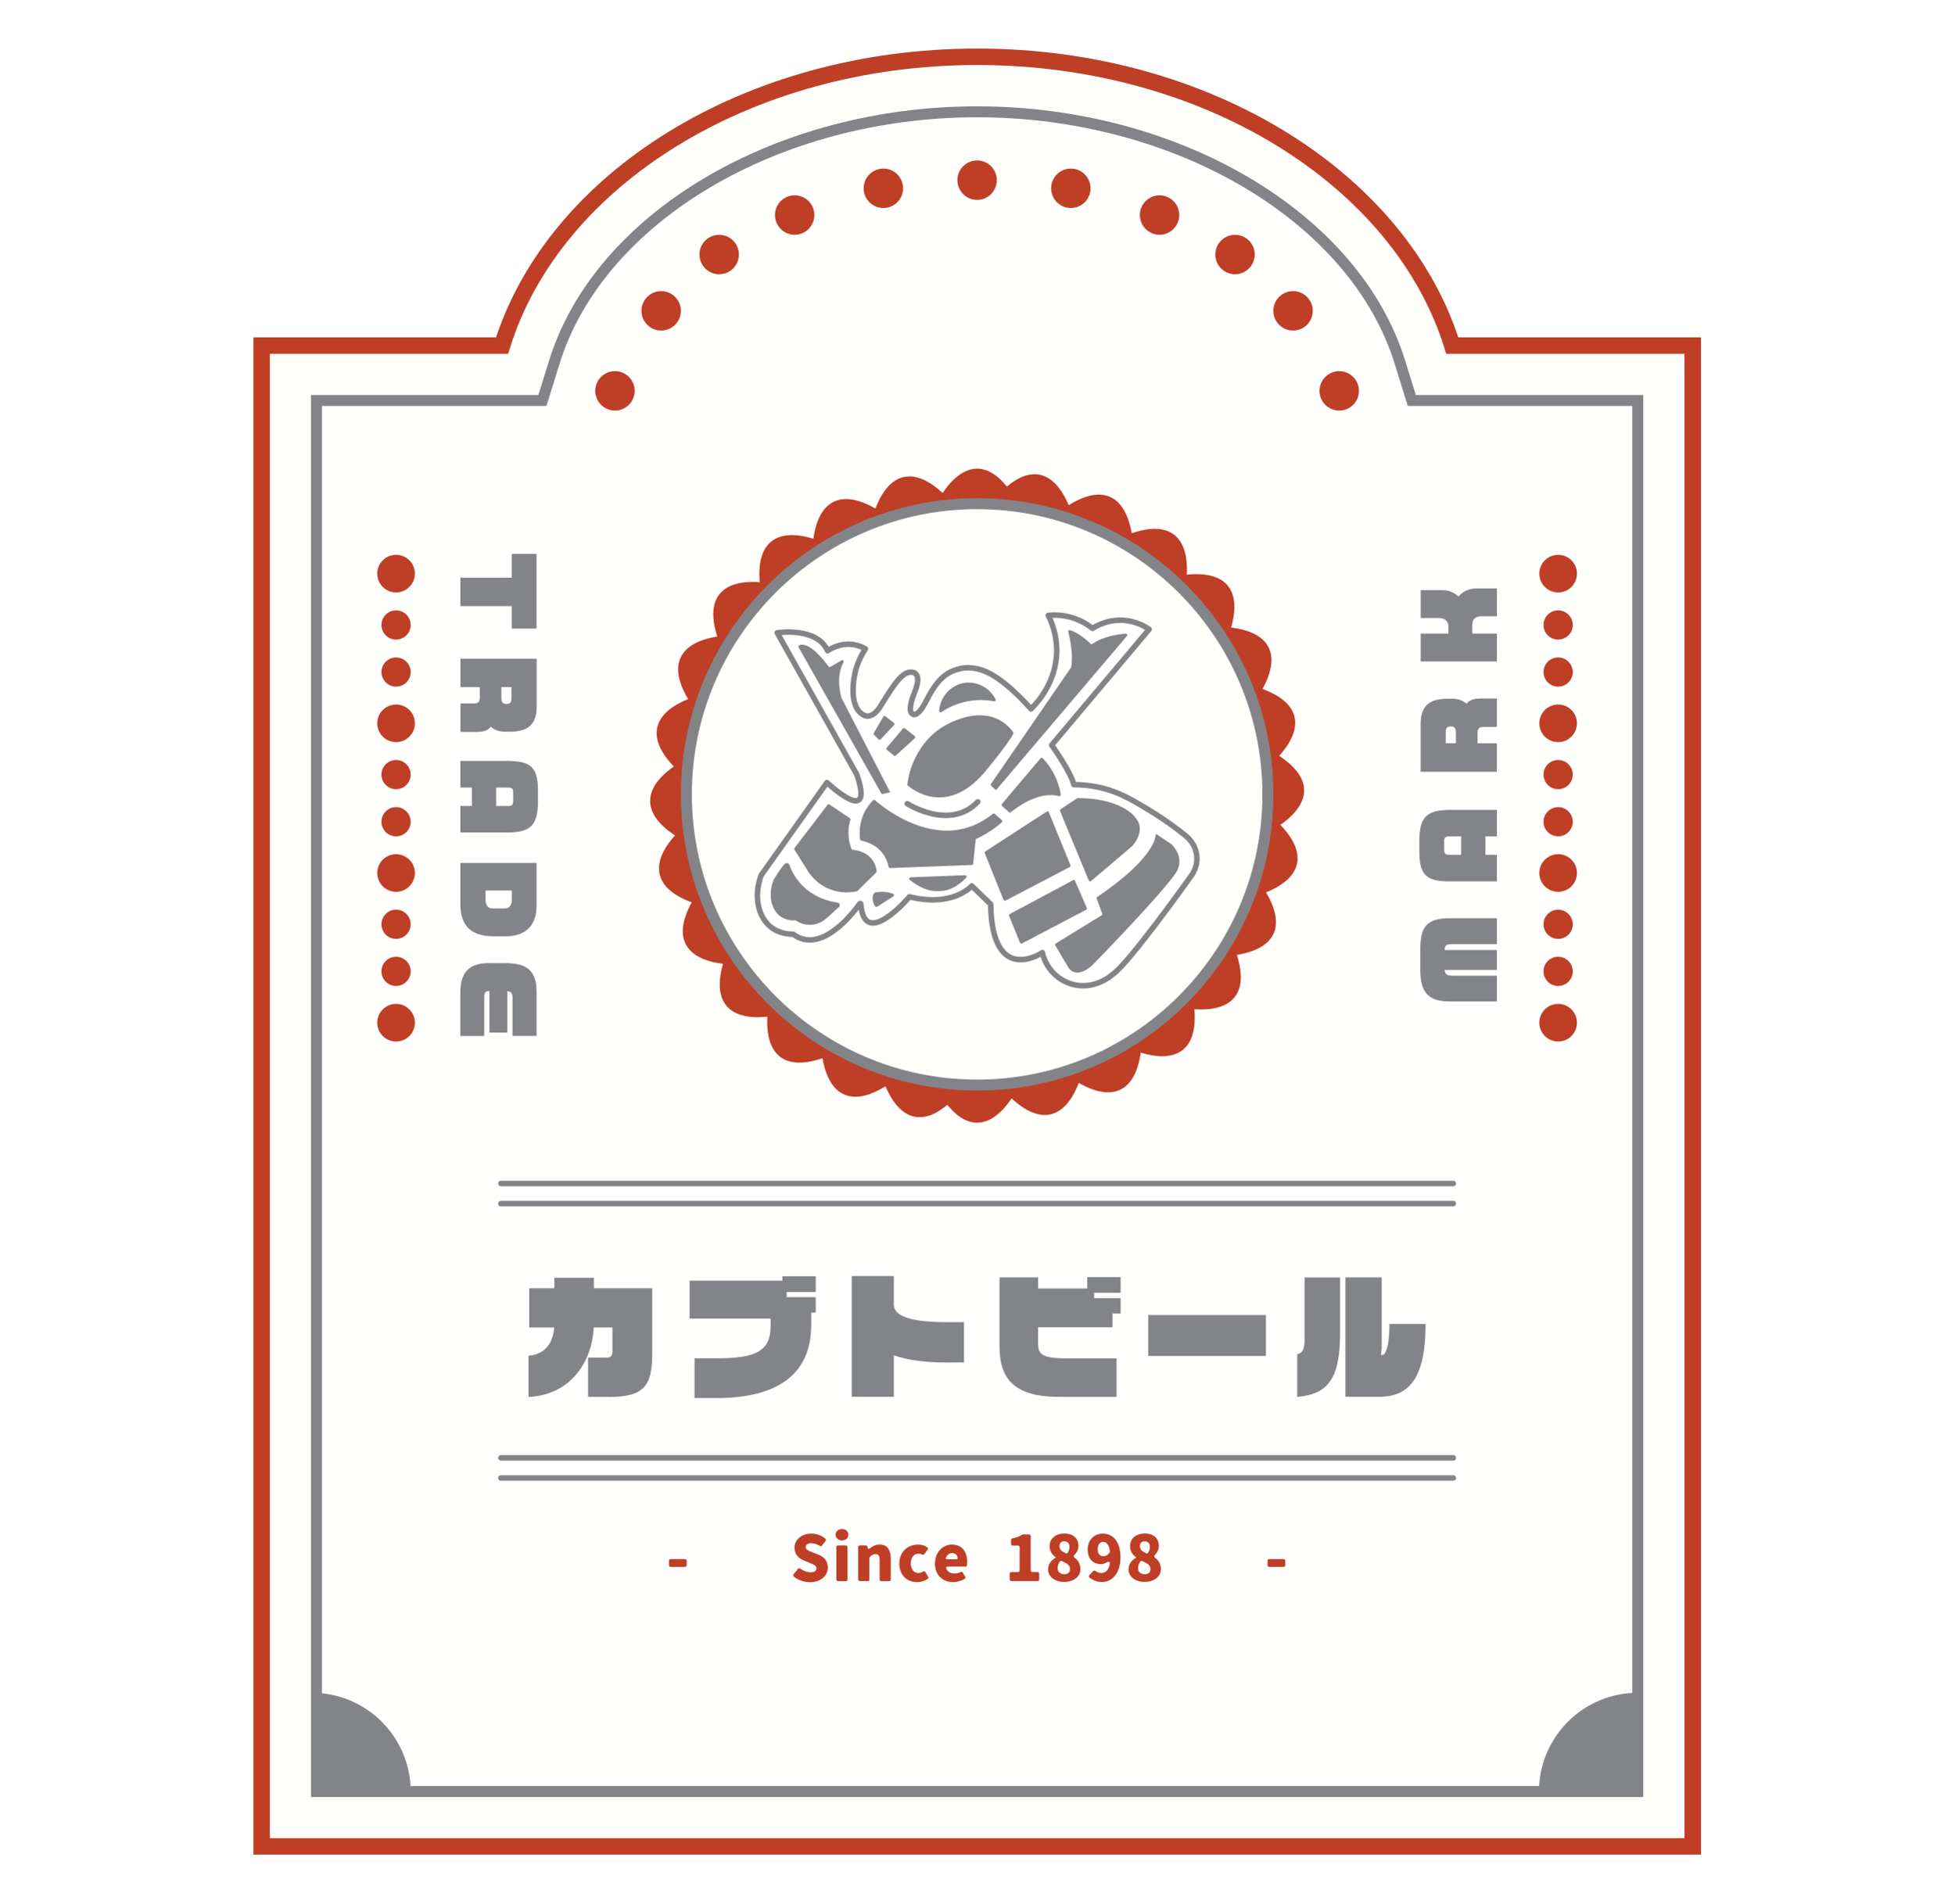
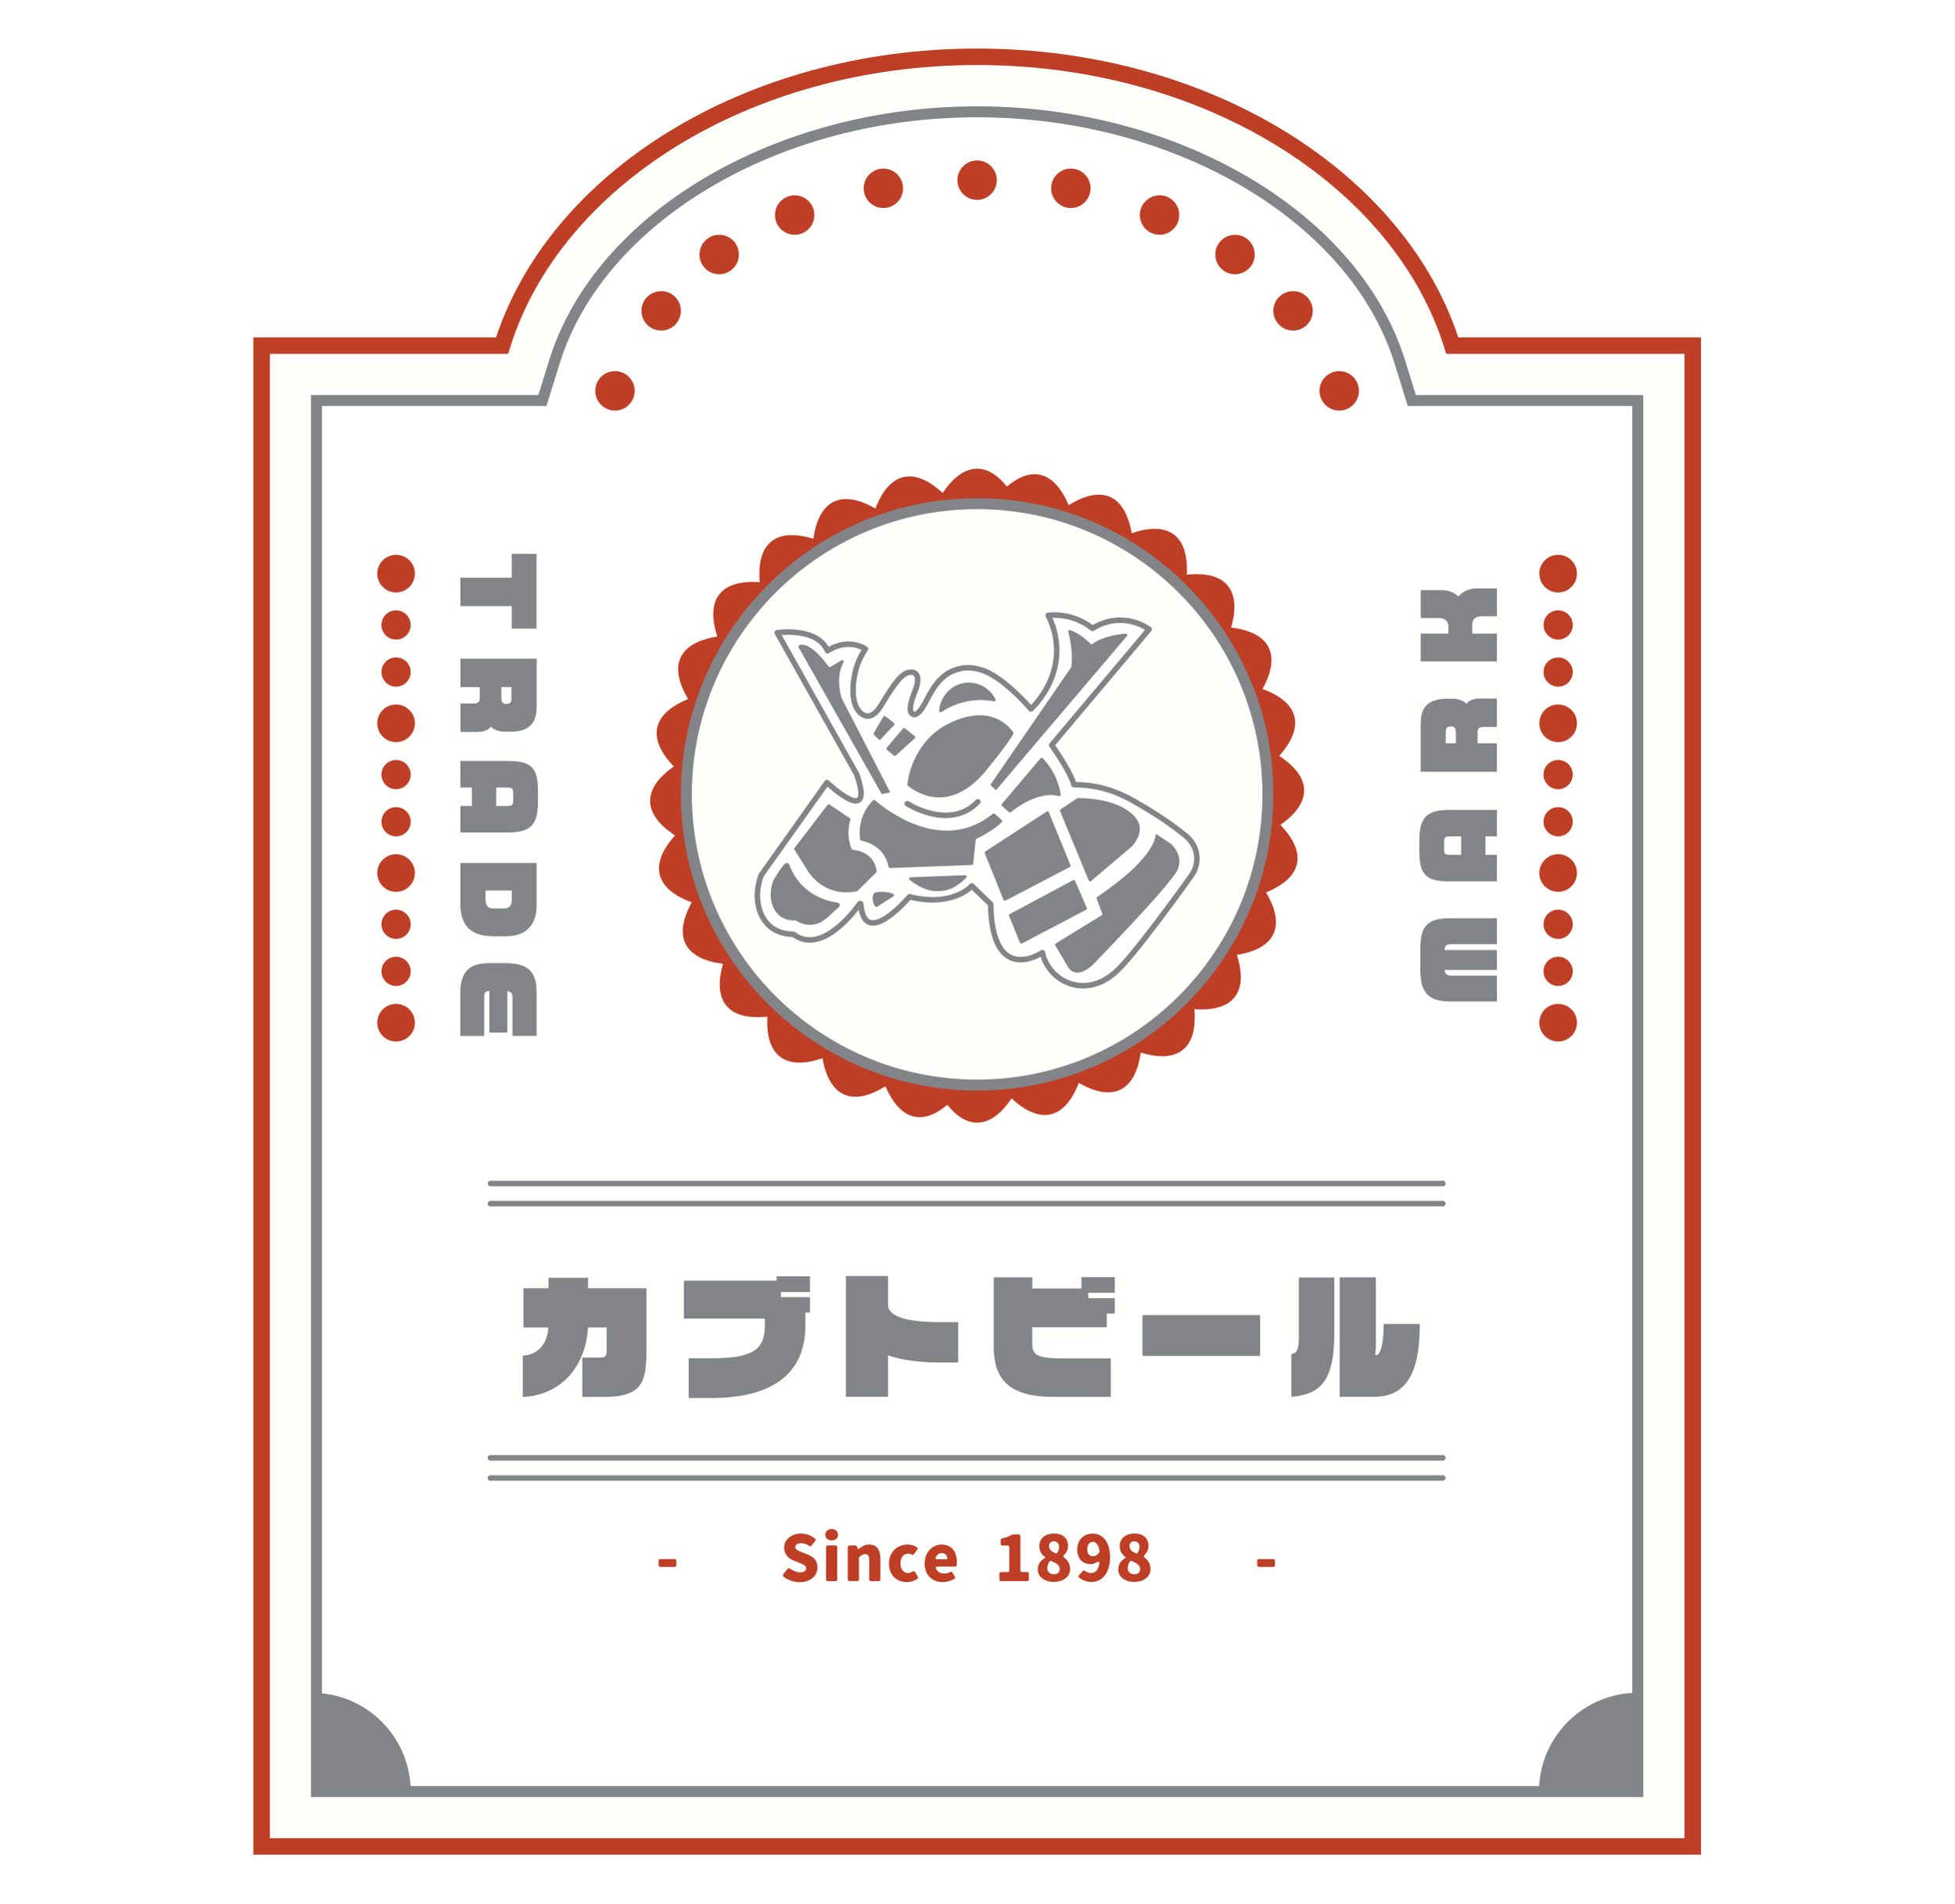
<svg xmlns="http://www.w3.org/2000/svg" id="_design-09" data-name="#design-09" viewBox="0 0 283.52 276.16">
  <defs>
    <style>
      .cls-1, .cls-2 {
        fill: none;
      }

      .cls-3 {
        stroke: #bf3e26;
        stroke-width: 2.39px;
      }

      .cls-3, .cls-4 {
        fill: #fffffc;
      }

      .cls-3, .cls-4, .cls-2, .cls-5 {
        stroke-miterlimit: 10;
      }

      .cls-4, .cls-6, .cls-7, .cls-2, .cls-5 {
        stroke: #838487;
      }

      .cls-4, .cls-5 {
        stroke-width: 1.59px;
      }

      .cls-8 {
        fill: #838487;
      }

      .cls-6 {
        stroke-width: .8px;
      }

      .cls-6, .cls-7 {
        stroke-linejoin: round;
      }

      .cls-6, .cls-7, .cls-2 {
        stroke-linecap: round;
      }

      .cls-6, .cls-7, .cls-5 {
        fill: #fffffe;
      }

      .cls-7, .cls-2 {
        stroke-width: .8px;
      }

      .cls-9 {
        fill: #bf3e26;
      }
    </style>
  </defs>
  <path id="_.color-primary-stroke" data-name=".color-primary-stroke" class="cls-3" d="M210.7,50.14c-7.47-24.03-35.5-41.9-68.93-41.9s-61.47,17.86-68.93,41.9h-34.88v217.77h207.63V50.14h-34.88Z" />
  <path id="_.color-secondary-stroke" data-name=".color-secondary-stroke" class="cls-5" d="M45.91,259.95V58.11h32.78l1.74-5.6c6.54-21.03,32.33-36.29,61.33-36.29s54.79,15.26,61.33,36.29l1.74,5.6h32.78v201.84H45.91Z" />
  <g id="_.color-primary-fill" data-name=".color-primary-fill">
-     <path class="cls-9" d="M97.05,227.11v-.65c0-.14.1-.24.24-.24h2.09c.14,0,.24.1.24.24v.65c0,.14-.1.24-.24.24h-2.09c-.14,0-.24-.1-.24-.24Z" />
-     <path class="cls-9" d="M115.17,228.72c-.11-.08-.11-.21-.03-.32l.62-.76c.1-.11.23-.12.35-.04.45.33.99.54,1.46.54.6,0,.88-.23.88-.59,0-.39-.37-.52-.96-.77l-.86-.36c-.71-.28-1.37-.87-1.37-1.85,0-1.14,1.02-2.05,2.45-2.05.72,0,1.47.25,2.05.75.1.09.1.21.02.31l-.53.67c-.09.11-.22.12-.34.05-.38-.25-.76-.38-1.21-.38-.5,0-.81.2-.81.57s.42.52,1.03.76l.84.34c.84.34,1.34.9,1.34,1.86,0,1.13-.95,2.12-2.59,2.12-.81,0-1.68-.28-2.36-.82Z" />
-     <path class="cls-9" d="M121.23,222.69c0-.49.38-.83.93-.83s.92.34.92.83-.38.82-.92.82-.93-.35-.93-.82ZM121.34,229.18v-4.7c0-.14.1-.24.24-.24h1.14c.14,0,.24.1.24.24v4.7c0,.14-.1.24-.24.24h-1.14c-.14,0-.24-.1-.24-.24Z" />
-     <path class="cls-9" d="M124.5,229.18v-4.7c0-.14.1-.24.24-.24h.88c.12,0,.22.08.24.19l.03.13c.04.19.15.23.31.11.39-.32.85-.56,1.43-.56,1.13,0,1.61.81,1.61,2.11v2.96c0,.14-.1.24-.24.24h-1.14c-.14,0-.24-.1-.24-.24v-2.77c0-.71-.19-.91-.59-.91-.34,0-.55.13-.82.39-.05.04-.08.11-.08.17v3.11c0,.14-.1.24-.24.24h-1.14c-.14,0-.24-.1-.24-.24Z" />
-     <path class="cls-9" d="M130.48,226.83c0-1.72,1.27-2.72,2.72-2.72.55,0,.98.16,1.34.42.11.08.12.2.04.32l-.47.64c-.1.12-.23.14-.35.07-.16-.1-.31-.13-.46-.13-.72,0-1.16.55-1.16,1.41s.46,1.4,1.1,1.4c.24,0,.47-.09.67-.21.14-.09.29-.06.36.09l.39.66c.06.1.04.23-.06.3-.48.34-1.06.48-1.55.48-1.46,0-2.58-1-2.58-2.71Z" />
-     <path class="cls-9" d="M135.65,226.83c0-1.69,1.2-2.72,2.46-2.72,1.49,0,2.21,1.08,2.21,2.5,0,.19,0,.38-.03.53-.02.11-.11.17-.21.17h-2.58c-.18,0-.28.12-.21.28.21.51.65.72,1.21.72.3,0,.58-.07.87-.21.13-.07.27-.03.34.11l.32.57c.07.11.04.24-.08.31-.51.31-1.13.47-1.67.47-1.49,0-2.64-1-2.64-2.71ZM137.36,226.25h1.45c.09,0,.14-.06.13-.14-.04-.44-.28-.76-.81-.76-.4,0-.76.24-.9.74-.03.1.03.16.13.16Z" />
-     <path class="cls-9" d="M146.49,229.18v-.83c0-.14.1-.24.24-.24h.96c.14,0,.24-.1.24-.24v-3.37c0-.14-.1-.24-.24-.24h-.77c-.14,0-.24-.1-.24-.24v-.56c0-.12.08-.21.19-.24.59-.12,1.02-.29,1.43-.54.04-.02.09-.04.12-.04h.88c.14,0,.24.1.24.24v4.98c0,.14.1.24.24.24h.75c.14,0,.24.1.24.24v.83c0,.14-.1.24-.24.24h-3.8c-.14,0-.24-.1-.24-.24Z" />
-     <path class="cls-9" d="M152.06,227.73c0-.84.48-1.37,1.11-1.71v-.05c-.54-.39-.89-.91-.89-1.63,0-1.13.89-1.83,2.16-1.83s2.02.71,2.02,1.81c0,.5-.23.95-.56,1.27-.16.16-.15.32.04.46.48.35.81.87.81,1.64,0,1.05-.95,1.84-2.37,1.84-1.33,0-2.32-.74-2.32-1.81ZM155.24,227.65c0-.57-.48-.83-1.26-1.17-.05-.02-.12,0-.15.03-.24.27-.39.65-.39,1.04,0,.56.45.87.98.87.46,0,.82-.23.82-.77ZM154.86,225.36c.2-.29.3-.6.3-.92,0-.49-.29-.8-.77-.8-.36,0-.68.22-.68.71s.37.8.99,1.05c.06.02.12,0,.16-.05Z" />
-     <path class="cls-9" d="M158.04,228.57l.53-.59c.11-.12.24-.12.37-.03.23.16.54.29.83.29.56,0,1.03-.32,1.22-1.23.09-.44-.08-.5-.45-.29-.26.15-.54.23-.76.23-1.14,0-1.98-.68-1.98-2.14s1.03-2.29,2.23-2.29c1.28,0,2.53.98,2.53,3.43s-1.29,3.59-2.67,3.59c-.8,0-1.41-.3-1.83-.65-.11-.09-.11-.22-.02-.33ZM161.03,225.2s.02-.06,0-.09c-.13-1.08-.57-1.39-.97-1.39-.43,0-.8.31-.8,1.08,0,.73.36,1,.82,1,.32,0,.67-.16.93-.6Z" />
-     <path class="cls-9" d="M163.73,227.73c0-.84.48-1.37,1.11-1.71v-.05c-.54-.39-.89-.91-.89-1.63,0-1.13.89-1.83,2.16-1.83s2.02.71,2.02,1.81c0,.5-.23.95-.56,1.27-.16.16-.15.32.04.46.48.35.81.87.81,1.64,0,1.05-.95,1.84-2.37,1.84-1.33,0-2.32-.74-2.32-1.81ZM166.91,227.65c0-.57-.48-.83-1.26-1.17-.05-.02-.12,0-.15.03-.24.27-.39.65-.39,1.04,0,.56.45.87.98.87.46,0,.82-.23.82-.77ZM166.53,225.36c.2-.29.3-.6.3-.92,0-.49-.29-.8-.77-.8-.36,0-.68.22-.68.71s.37.8.99,1.05c.06.02.12,0,.16-.05Z" />
-     <path class="cls-9" d="M183.9,227.11v-.65c0-.14.1-.24.24-.24h2.09c.14,0,.24.1.24.24v.65c0,.14-.1.24-.24.24h-2.09c-.14,0-.24-.1-.24-.24Z" />
-   </g>
-   <g id="_.color-primary-fill-2" data-name=".color-primary-fill">
    <g>
-       <ellipse class="cls-9" cx="141.76" cy="115.45" rx="13.2" ry="47.45" />
      <g>
-         <ellipse class="cls-9" cx="141.76" cy="115.45" rx="13.2" ry="47.45" transform="translate(-22.34 34.85) rotate(-13)" />
-         <ellipse class="cls-9" cx="141.76" cy="115.45" rx="13.2" ry="47.45" transform="translate(-36.27 73.83) rotate(-26)" />
-         <ellipse class="cls-9" cx="141.76" cy="115.45" rx="13.2" ry="47.45" transform="translate(-41.07 114.94) rotate(-39)" />
-         <ellipse class="cls-9" cx="141.76" cy="115.45" rx="13.2" ry="47.45" transform="translate(-36.5 156.08) rotate(-52)" />
-         <ellipse class="cls-9" cx="141.76" cy="115.45" rx="13.2" ry="47.45" transform="translate(-22.79 195.14) rotate(-65)" />
-         <ellipse class="cls-9" cx="141.76" cy="115.45" rx="13.2" ry="47.45" transform="translate(-.64 230.11) rotate(-78)" />
-         <ellipse class="cls-9" cx="141.76" cy="115.45" rx="47.45" ry="13.2" transform="translate(-1.99 2.49) rotate(-1)" />
-         <ellipse class="cls-9" cx="141.76" cy="115.45" rx="47.45" ry="13.2" transform="translate(-23.72 37.72) rotate(-14)" />
-         <ellipse class="cls-9" cx="141.76" cy="115.45" rx="47.45" ry="13.2" transform="translate(-36.96 76.94) rotate(-27)" />
-         <ellipse class="cls-9" cx="141.76" cy="115.45" rx="47.45" ry="13.2" transform="translate(-41.05 118.13) rotate(-40)" />
-         <ellipse class="cls-9" cx="141.76" cy="115.45" rx="47.45" ry="13.2" transform="translate(-35.76 159.19) rotate(-53)" />
-         <ellipse class="cls-9" cx="141.76" cy="115.45" rx="47.45" ry="13.2" transform="translate(-21.37 198) rotate(-66)" />
-         <ellipse class="cls-9" cx="141.76" cy="115.45" rx="47.45" ry="13.2" transform="translate(1.38 232.58) rotate(-79)" />
+         <ellipse class="cls-9" cx="141.76" cy="115.45" rx="13.2" ry="47.45" />
+         <g>
+           <ellipse class="cls-9" cx="141.76" cy="115.45" rx="13.2" ry="47.45" transform="translate(-22.34 34.85) rotate(-13)" />
+           <ellipse class="cls-9" cx="141.76" cy="115.45" rx="13.2" ry="47.45" transform="translate(-36.27 73.83) rotate(-26)" />
+           <ellipse class="cls-9" cx="141.76" cy="115.45" rx="13.2" ry="47.45" transform="translate(-41.07 114.94) rotate(-39)" />
+           <ellipse class="cls-9" cx="141.76" cy="115.45" rx="13.2" ry="47.45" transform="translate(-36.5 156.08) rotate(-52)" />
+           <ellipse class="cls-9" cx="141.76" cy="115.45" rx="13.2" ry="47.45" transform="translate(-22.79 195.14) rotate(-65)" />
+           <ellipse class="cls-9" cx="141.76" cy="115.45" rx="13.2" ry="47.45" transform="translate(-.64 230.11) rotate(-78)" />
+           <ellipse class="cls-9" cx="141.76" cy="115.45" rx="47.45" ry="13.2" transform="translate(-1.99 2.49) rotate(-1)" />
+           <ellipse class="cls-9" cx="141.76" cy="115.45" rx="47.45" ry="13.2" transform="translate(-23.72 37.72) rotate(-14)" />
+           <ellipse class="cls-9" cx="141.76" cy="115.45" rx="47.45" ry="13.2" transform="translate(-36.96 76.94) rotate(-27)" />
+           <ellipse class="cls-9" cx="141.76" cy="115.45" rx="47.45" ry="13.2" transform="translate(-41.05 118.13) rotate(-40)" />
+           <ellipse class="cls-9" cx="141.76" cy="115.45" rx="47.45" ry="13.2" transform="translate(-35.76 159.19) rotate(-53)" />
+           <ellipse class="cls-9" cx="141.76" cy="115.45" rx="47.45" ry="13.2" transform="translate(-21.37 198) rotate(-66)" />
+           <ellipse class="cls-9" cx="141.76" cy="115.45" rx="47.45" ry="13.2" transform="translate(1.38 232.58) rotate(-79)" />
+         </g>
      </g>
+       <path class="cls-9" d="M95.55,227.11v-.65c0-.14.1-.24.24-.24h2.09c.14,0,.24.1.24.24v.65c0,.14-.1.24-.24.24h-2.09c-.14,0-.24-.1-.24-.24Z" />
+       <path class="cls-9" d="M113.67,228.72c-.11-.08-.11-.21-.03-.32l.62-.76c.1-.11.23-.12.35-.04.45.33.99.54,1.46.54.6,0,.88-.23.88-.59,0-.39-.37-.52-.96-.77l-.86-.36c-.71-.28-1.37-.87-1.37-1.85,0-1.14,1.02-2.05,2.45-2.05.72,0,1.47.25,2.05.75.1.09.1.21.02.31l-.53.67c-.09.11-.22.12-.34.05-.38-.25-.76-.38-1.21-.38-.5,0-.81.2-.81.57s.42.52,1.03.76l.84.34c.84.34,1.34.9,1.34,1.86,0,1.13-.95,2.12-2.59,2.12-.81,0-1.68-.28-2.36-.82Z" />
+       <path class="cls-9" d="M119.73,222.69c0-.49.38-.83.93-.83s.92.34.92.83-.38.82-.92.82-.93-.35-.93-.82ZM119.84,229.18v-4.7c0-.14.1-.24.24-.24h1.14c.14,0,.24.1.24.24v4.7c0,.14-.1.24-.24.24h-1.14c-.14,0-.24-.1-.24-.24Z" />
+       <path class="cls-9" d="M122.99,229.18v-4.7c0-.14.1-.24.24-.24h.88c.12,0,.22.08.24.19l.03.13c.04.19.15.23.31.11.39-.32.85-.56,1.43-.56,1.13,0,1.61.81,1.61,2.11v2.96c0,.14-.1.24-.24.24h-1.14c-.14,0-.24-.1-.24-.24v-2.77c0-.71-.19-.91-.59-.91-.34,0-.55.13-.82.39-.05.04-.08.11-.08.17v3.11c0,.14-.1.24-.24.24h-1.14c-.14,0-.24-.1-.24-.24Z" />
+       <path class="cls-9" d="M128.98,226.83c0-1.72,1.27-2.72,2.72-2.72.55,0,.98.16,1.34.42.11.08.12.2.04.32l-.47.64c-.1.12-.23.14-.35.07-.16-.1-.31-.13-.46-.13-.72,0-1.16.55-1.16,1.41s.46,1.4,1.1,1.4c.24,0,.47-.09.67-.21.14-.09.29-.06.36.09l.39.66c.06.1.04.23-.06.3-.48.34-1.06.48-1.55.48-1.46,0-2.58-1-2.58-2.71Z" />
+       <path class="cls-9" d="M134.15,226.83c0-1.69,1.2-2.72,2.46-2.72,1.49,0,2.21,1.08,2.21,2.5,0,.19,0,.38-.03.53-.02.11-.11.17-.21.17h-2.58c-.18,0-.28.12-.21.28.21.51.65.72,1.21.72.3,0,.58-.07.87-.21.13-.07.27-.03.34.11l.32.57c.07.11.04.24-.08.31-.51.31-1.13.47-1.67.47-1.49,0-2.64-1-2.64-2.71ZM135.86,226.25h1.45c.09,0,.14-.06.13-.14-.04-.44-.28-.76-.81-.76-.4,0-.76.24-.9.74-.03.1.03.16.13.16Z" />
+       <path class="cls-9" d="M144.99,229.18v-.83c0-.14.1-.24.24-.24h.96c.14,0,.24-.1.24-.24v-3.37c0-.14-.1-.24-.24-.24h-.77c-.14,0-.24-.1-.24-.24v-.56c0-.12.08-.21.19-.24.59-.12,1.02-.29,1.43-.54.04-.02.09-.04.12-.04h.88c.14,0,.24.1.24.24v4.98c0,.14.1.24.24.24h.75c.14,0,.24.1.24.24v.83c0,.14-.1.24-.24.24h-3.8c-.14,0-.24-.1-.24-.24Z" />
+       <path class="cls-9" d="M150.56,227.73c0-.84.48-1.37,1.11-1.71v-.05c-.54-.39-.89-.91-.89-1.63,0-1.13.89-1.83,2.16-1.83s2.02.71,2.02,1.81c0,.5-.23.95-.56,1.27-.16.16-.15.32.04.46.48.35.81.87.81,1.64,0,1.05-.95,1.84-2.37,1.84-1.33,0-2.32-.74-2.32-1.81ZM153.74,227.65c0-.57-.48-.83-1.26-1.17-.05-.02-.12,0-.15.03-.24.27-.39.65-.39,1.04,0,.56.45.87.98.87.46,0,.82-.23.82-.77ZM153.35,225.36c.2-.29.3-.6.3-.92,0-.49-.29-.8-.77-.8-.36,0-.68.22-.68.71s.37.8.99,1.05c.06.02.12,0,.16-.05Z" />
+       <path class="cls-9" d="M156.53,228.57l.53-.59c.11-.12.24-.12.37-.03.23.16.54.29.83.29.56,0,1.03-.32,1.22-1.23.09-.44-.08-.5-.45-.29-.26.15-.54.23-.76.23-1.14,0-1.98-.68-1.98-2.14s1.03-2.29,2.23-2.29c1.28,0,2.53.98,2.53,3.43s-1.29,3.59-2.67,3.59c-.8,0-1.41-.3-1.83-.65-.11-.09-.11-.22-.02-.33ZM159.52,225.2s.02-.06,0-.09c-.13-1.08-.57-1.39-.97-1.39-.43,0-.8.31-.8,1.08,0,.73.36,1,.82,1,.32,0,.67-.16.93-.6Z" />
+       <path class="cls-9" d="M162.23,227.73c0-.84.48-1.37,1.11-1.71v-.05c-.54-.39-.89-.91-.89-1.63,0-1.13.89-1.83,2.16-1.83s2.02.71,2.02,1.81c0,.5-.23.95-.56,1.27-.16.16-.15.32.04.46.48.35.81.87.81,1.64,0,1.05-.95,1.84-2.37,1.84-1.33,0-2.32-.74-2.32-1.81ZM165.41,227.65c0-.57-.48-.83-1.26-1.17-.05-.02-.12,0-.15.03-.24.27-.39.65-.39,1.04,0,.56.45.87.98.87.46,0,.82-.23.82-.77ZM165.02,225.36c.2-.29.3-.6.3-.92,0-.49-.29-.8-.77-.8-.36,0-.68.22-.68.71s.37.8.99,1.05c.06.02.12,0,.16-.05Z" />
+       <path class="cls-9" d="M182.4,227.11v-.65c0-.14.1-.24.24-.24h2.09c.14,0,.24.1.24.24v.65c0,.14-.1.24-.24.24h-2.09c-.14,0-.24-.1-.24-.24Z" />
    </g>
    <g>
      <circle class="cls-9" cx="89.22" cy="56.71" r="2.86" />
      <circle class="cls-9" cx="95.92" cy="45.1" r="2.86" />
      <circle class="cls-9" cx="128.16" cy="27.32" r="2.86" />
      <circle class="cls-9" cx="115.29" cy="31.2" r="2.86" />
      <circle class="cls-9" cx="104.34" cy="36.93" r="2.86" />
      <circle class="cls-9" cx="194.3" cy="56.71" r="2.86" />
      <circle class="cls-9" cx="187.6" cy="45.1" r="2.86" />
      <circle class="cls-9" cx="141.76" cy="26.14" r="2.86" />
      <circle class="cls-9" cx="155.36" cy="27.32" r="2.86" />
      <circle class="cls-9" cx="168.23" cy="31.2" r="2.86" />
      <circle class="cls-9" cx="179.18" cy="36.93" r="2.86" />
    </g>
    <g>
      <circle class="cls-9" cx="57.46" cy="90.68" r="2.12" />
      <circle class="cls-9" cx="57.46" cy="97.51" r="2.12" />
      <circle class="cls-9" cx="57.46" cy="83.23" r="2.73" />
      <circle class="cls-9" cx="57.46" cy="112.39" r="2.12" />
      <circle class="cls-9" cx="57.46" cy="119.23" r="2.12" />
      <circle class="cls-9" cx="57.46" cy="104.95" r="2.73" />
      <circle class="cls-9" cx="57.46" cy="126.67" r="2.73" />
      <circle class="cls-9" cx="57.46" cy="134.11" r="2.12" />
      <circle class="cls-9" cx="57.46" cy="140.94" r="2.12" />
      <circle class="cls-9" cx="57.46" cy="148.39" r="2.73" />
    </g>
    <g>
      <circle class="cls-9" cx="226.06" cy="90.68" r="2.12" />
      <circle class="cls-9" cx="226.06" cy="97.51" r="2.12" />
      <circle class="cls-9" cx="226.06" cy="83.23" r="2.73" />
      <circle class="cls-9" cx="226.06" cy="112.39" r="2.12" />
      <circle class="cls-9" cx="226.06" cy="119.23" r="2.12" />
      <circle class="cls-9" cx="226.06" cy="104.95" r="2.73" />
      <circle class="cls-9" cx="226.06" cy="126.67" r="2.73" />
      <circle class="cls-9" cx="226.06" cy="134.11" r="2.12" />
      <circle class="cls-9" cx="226.06" cy="140.94" r="2.12" />
      <circle class="cls-9" cx="226.06" cy="148.39" r="2.73" />
    </g>
  </g>
  <path id="_.color-secondary-stroke-2" data-name=".color-secondary-stroke" class="cls-4" d="M141.76,157.44c-23.26,0-42.18-18.92-42.18-42.18s18.92-42.18,42.18-42.18,42.19,18.92,42.19,42.18-18.92,42.18-42.19,42.18Z" />
  <g id="_.color-secondary-stroke-3" data-name=".color-secondary-stroke">
    <g>
-       <line class="cls-2" x1="72.67" y1="171.72" x2="210.85" y2="171.72" />
-       <line class="cls-2" x1="72.67" y1="174.64" x2="210.85" y2="174.64" />
-       <line class="cls-2" x1="72.67" y1="211.53" x2="210.85" y2="211.53" />
-       <line class="cls-2" x1="72.67" y1="214.45" x2="210.85" y2="214.45" />
+       <line class="cls-2" x1="71.15" y1="171.72" x2="209.33" y2="171.72" />
+       <line class="cls-2" x1="71.15" y1="174.64" x2="209.33" y2="174.64" />
+       <line class="cls-2" x1="71.15" y1="211.53" x2="209.33" y2="211.53" />
+       <line class="cls-2" x1="71.15" y1="214.45" x2="209.33" y2="214.45" />
    </g>
  </g>
  <g id="_.color-secondary-stroke-4" data-name=".color-secondary-stroke">
    <path id="_.color-secondary-stroke-5" data-name=".color-secondary-stroke" class="cls-7" d="M124.29,112.35l-11.53-20.54s5.77-.9,7.3,2.61c.44-.29,1.96-1.21,3.86-.88.69.12,1.24.37,1.64.61-.84,1.26-1.23,2.39-1.42,3.12-.48,1.84-.76,5,.79,6.24.15.12.49.39.95.39.81,0,1.47-.78,1.95-1.57,1.96-3.22,3.07-4.79,4.32-4.81.1,0,.44,0,.68.22.41.39.47,1.18-.11,2.63-1.23,3.04-.32,3.21-.32,3.21,0,0,.64.78,2.04-1.99,1.66-3.29,3.11-4.18,4.91-4.59.94-.22,1.89-.06,2.2,0,.48.08,1.29.27,2.42.93,2.54,1.47,5.14,4.4,5.61,4.94.7-.69,3.73-3.8,3.73-8.49,0-2.27-.7-4.05-1.23-5.09.73-.07,1.93-.11,3.32.29,1.47.42,2.52,1.13,3.1,1.6.56-.36,2.21-1.32,4.49-1.18,1.85.12,3.17.92,3.73,1.31l-14.14,16.8s2.77,3.87,3.22,5.74c1.03,0,2.53.09,4.27.54,2.3.59,3.86,1.5,6.13,2.84,1.52.9,3.51,2.19,5.73,3.96.21.16,1.58,1.22,1.71,3.11.11,1.56-.7,2.65-.91,2.91,0,0-9.04,12.71-11.33,14.19-.12.11-2.65,2.36-5.94,1.38-2.13-.64-3.75-2.39-4.23-4.56,0,0-7.31,4.97-7.5-7.02l-2.74-2.66s-2.67,3.15-9.04,1.58c0,0-6.56,7.78-7.06,1.07,0-.09-.11-.13-.16-.06-.88,1.24-5.6,7.47-9.64,4.42-.76,0-2.06-.13-3.18-.98-1.95-1.48-2.6-4.56-1.48-7.58,3.18-4.48,6.37-8.97,9.55-13.45,0,0,7.05,6.71,4.31-1.2Z" />
    <path class="cls-6" d="M131.63,116.61s6.18,3.98,10.23-.27" />
  </g>
  <g id="_.color-secondary-fill" data-name=".color-secondary-fill">
    <path class="cls-8" d="M223.28,259.95c0-7.91,6.41-14.33,14.33-14.33v14.33h-14.33Z" />
    <path class="cls-8" d="M45.25,245.62c7.91,0,14.33,6.41,14.33,14.33h-14.33v-14.33Z" />
    <g>
      <path class="cls-8" d="M145.38,116.96l1.01.89c.08.07.19.07.27,0,.69-.57,4.01-3.14,6.96-2.33.15.04.29-.07.27-.22-.11-.82-.58-3.14-2.6-5.28-.09-.09-.24-.09-.32,0l-5.61,6.63c-.07.09-.06.22.02.29Z" />
      <path class="cls-8" d="M153.8,117.69l4.16,10.07c.05.13.22.17.33.08,2-1.7,3.99-3.39,5.99-5.09.01,0,.02-.02.03-.03,1.11-1.34,1.1-2.3,1.04-2.73-.3-2.22-3.85-4.21-8.99-4.19-.04,0-.09.01-.12.04l-2.37,1.59c-.08.06-.11.16-.08.25Z" />
      <path class="cls-8" d="M142.87,123.79l2.72,6.78c.05.11.18.16.29.11l9.32-4.88c.1-.05.14-.16.1-.26l-3.13-7.69c-.05-.12-.2-.17-.31-.1l-8.91,5.79c-.08.05-.12.16-.08.25Z" />
      <path class="cls-8" d="M146.4,132.89l1.58,3.89c.05.11.18.16.29.11l9.31-4.89c.1-.05.14-.17.09-.27l-1.7-3.92c-.05-.11-.18-.16-.29-.1l-9.19,4.92c-.09.05-.13.16-.09.26Z" />
      <path class="cls-8" d="M153.17,136.89c-.1.06-.13.19-.07.28l1.89,3.2s1.03,1.9,3.51-.34c0,0,11.44-11.73,12.36-13.86.89-2.06-.86-3.64-.97-3.73,0,0,0,0-.02-.01l-2.08-1.39c-.06-.04-.13,0-.13.07,0,.71-.7,3.77-8.47,9.03-.08.05-.11.16-.08.24l.8,2.18c.03.09,0,.2-.09.25l-6.65,4.08Z" />
      <path class="cls-8" d="M126.94,116.1c1.19,1.05,9.63,8.03,17.1,1.98.08-.06.19-.06.27,0l1.03.91c.09.08.1.22.01.3-.41.39-1.63,1.45-3.68,2.41-.07.03-.11.09-.12.17l-.36,3.44c-.01.1-.1.18-.2.19l-11.87.45c-.11,0-.2-.07-.21-.17-.11-.69-.73-3.11-3.97-3.82-.08-.02-.15-.08-.16-.17-.1-.64-.36-3.42,1.89-5.67.08-.08.2-.09.29-.01Z" />
      <path class="cls-8" d="M132.11,127.29l7.91-.3c.19,0,.29.21.16.35-.62.66-2.07,1.97-3.87,1.94,0,0-1.83.39-4.33-1.62-.15-.12-.06-.36.13-.37Z" />
      <path class="cls-8" d="M126.99,129.49c.32-.06,1.57-.23,2.58.2.16.07.18.28.04.37l-2.37,1.51c-.1.06-.23.03-.29-.07-.22-.38-.63-1.27-.09-1.93.03-.04.08-.07.13-.08Z" />
      <path class="cls-8" d="M115.27,123.04l4.79-6.26c.07-.09.19-.11.28-.05l2.96,1.99c.08.05.11.14.08.23-.15.48-.31,1.17-.29,2.01.02.97.26,1.74.46,2.23.03.07.09.12.17.12.47.03,1.94.21,2.84,1.46.45.62.58,1.25.63,1.64,0,.06-.02.12-.06.17-.9.89-1.81,1.79-2.71,2.68-.03.03-.06.05-.1.05-.61.14-2.34.44-4.24-.42-1.72-.78-2.61-2.07-2.92-2.58l-1.91-3.04c-.05-.07-.04-.17.01-.24Z" />
      <path class="cls-8" d="M113.98,125.28c.18-.09.31-.04.31-.04.1.03.18.11.22.23.29.79.8,1.84,1.73,2.84,1.77,1.9,3.99,2.48,5.28,2.66.32.05.43.45.18.65-.82.67-1.86,1.86-2.77,2.26-.07.03-.13.06-.2.08-.23.09-.79.27-1.49.22-.88-.06-1.51-.45-1.78-.63-.52.03-1.45-.01-2.25-.6-1.36-.99-1.82-3.17-.97-5.3.08-.13,1.31-2.18,1.73-2.38Z" />
      <path class="cls-8" d="M131.64,113.8c0,.07.02.13.07.18.7.61,5.63,4.47,11.1-1.88,0,0,3.56-4.27,4.21-5.66.03-.07.02-.14-.02-.2-.38-.52-.99-1.21-1.91-1.72-3.41-1.92-7.54.49-8.09.81-2.57,1.49-3.74,3.71-4.16,4.53-.8,1.56-1.08,2.99-1.2,3.95Z" />
      <path class="cls-8" d="M136.57,103.32c-.14.09-.33-.01-.32-.18.15-2.07,1.71-3.77,3.7-4.06,1.82-.26,3.64.71,4.49,2.39.08.15-.06.32-.22.29-.93-.18-2.41-.33-4.13.05-1.57.35-2.76,1-3.51,1.51Z" />
      <path class="cls-8" d="M131.3,105.68l1.41,1.13c.1.08.1.23,0,.32l-2.76,2.5c-.08.07-.19.07-.27,0l-1.01-.84c-.09-.07-.1-.21-.03-.29l2.36-2.79c.07-.09.2-.1.29-.03Z" />
      <path class="cls-8" d="M128.46,103.93l1.23.96c.1.08.11.22.02.31l-1.95,2.08c-.08.09-.22.09-.3,0l-.66-.67c-.07-.07-.08-.17-.03-.25l1.38-2.37c.06-.11.21-.14.31-.06Z" />
      <path class="cls-8" d="M155,91.68c.21.88.73,3.32.42,5.09,0,.03-.02.06-.04.09l-11.61,16.89c-.06.09-.05.2.03.27l.7.63,19-22.37c.12-.14.01-.36-.17-.34-.97.07-3.2.34-4.85,1.49-.08.06-.19.05-.26-.02-.38-.38-1.62-1.55-2.98-1.98-.15-.05-.3.09-.26.25Z" />
      <path class="cls-8" d="M115.86,93.92l11.99,21.18c.05.08.14.12.23.1l1.07-.24-7.04-13.65s0-.01-.01-.03c-.06-.19-.94-3,.28-5.2.1-.18-.11-.38-.29-.27l-1.62.95c-.09.05-.21.03-.27-.06-.51-.72-2.76-3.68-4.25-3.08-.11.04-.14.19-.09.29Z" />
    </g>
-   </g>
-   <g id="_.color-secondary-fill-2" data-name=".color-secondary-fill">
    <g>
      <path class="cls-8" d="M74.24,87.95h-7.45v-4.13h7.45v-3.46h3.6v10.85h-3.6v-3.27Z" />
      <path class="cls-8" d="M66.79,102.07h2.01c.56,0,.8-.24.8-.81v-1.56h-2.8v-4.13h11.06v6.86c0,2.34-.87,3.74-3.92,3.74h-.65c-.88,0-1.57-.26-2.09-.73-.42.56-1.08.76-2.03.76h-2.37v-4.12ZM73.48,102.13c.53,0,.72-.22.72-.81v-1.63h-1.46v1.63c0,.61.29.81.62.81h.12Z" />
      <path class="cls-8" d="M66.79,116.95h1.67v-2.68h-1.67v-3.86h6.75c3.36,0,4.51.77,4.51,4.35v1.5c0,3.58-1.15,4.53-4.51,4.53h-6.75v-3.83ZM73.54,116.95c.7,0,.91-.11.91-.73v-1.23c0-.61-.2-.72-.91-.72h-1.56v2.68h1.56Z" />
      <path class="cls-8" d="M66.79,131.14v-5.92h11.06s0,6.15,0,6.15c0,3.24-1.95,4.48-4.42,4.48h-1.76c-3.1,0-4.88-1.26-4.88-4.71ZM73.23,131.81c.5,0,1.02-.3,1.02-1.19v-1.41h-3.81v1.3c0,1.1.54,1.3,1.12,1.3h1.67Z" />
      <path class="cls-8" d="M66.79,143.9c0-3.23,1.71-4.16,4.2-4.16h2.1c2.8,0,4.76.6,4.76,4.2v6.37h-3.5v-5.65c0-.52-.18-.77-.75-.85v6.02h-2.6v-6.03c-.5,0-.75.11-.75.87v5.65h-3.47v-6.41Z" />
    </g>
    <g>
      <path class="cls-8" d="M217.18,136.99h-6.45c-.81,0-1.11.09-1.14.85h7.59v2.89h-7.59c.05.69.42.84,1.14.84h6.45v3.74h-6.8c-3.23,0-4.32-1.37-4.32-4.63v-2.94c0-3.31.95-4.51,4.32-4.51h6.8v3.77Z" />
      <path class="cls-8" d="M217.18,121.35h-1.67v2.68h1.67v3.86h-6.75c-3.36,0-4.51-.77-4.51-4.35v-1.5c0-3.58,1.15-4.53,4.51-4.53h6.75v3.83ZM210.43,121.35c-.7,0-.91.11-.91.73v1.23c0,.61.2.72.91.72h1.56v-2.68h-1.56Z" />
      <path class="cls-8" d="M217.18,105.48h-2.01c-.56,0-.8.24-.8.81v1.56h2.8v4.13h-11.06v-6.86c0-2.34.87-3.74,3.92-3.74h.65c.88,0,1.57.26,2.09.73.42-.56,1.08-.76,2.03-.76h2.37v4.12ZM210.48,105.41c-.53,0-.72.22-.72.81v1.63h1.46v-1.63c0-.61-.29-.81-.62-.81h-.12Z" />
      <path class="cls-8" d="M217.18,89.42h-2.29c-.84,0-1.29.43-1.29,1.26v1.25h3.58v4.04h-11.06v-4.04h4.02v-1.04c0-.72-.49-1.22-1.38-1.22h-2.64v-4.04h3.16c.92,0,1.71.35,2.33.92.61-.73,1.5-1.18,2.68-1.18h2.89v4.05Z" />
    </g>
    <g>
-       <path class="cls-8" d="M88.25,202.68h-2.93v-5.69h2.61c.66,0,.92-.28.92-.88v-3.5h-2.71c-.3,5.58-3.86,9.86-9.46,10.08v-5.99c2.29-.14,3.56-1.75,3.72-4.08h-3.62v-5.69h3.64v-1.53h5.74v1.53h8.46v9.44c0,4.72-1.12,6.33-6.37,6.33Z" />
-       <path class="cls-8" d="M117.69,190.47v1.79c0,7.45-5.32,10.59-13.66,10.59h-3.27v-5.77h3.43c5.58,0,7.61-1.14,7.61-4.64v-1.12h-11.75v-5.5h13.46v-.64h4.84v2.29h-4.22v.74h4.22v2.25h-.66Z" />
-       <path class="cls-8" d="M137.37,197.7c-3.11,0-5.67-.34-7.69-1.04v6.01h-6.11v-17.52h6.11v4.14c0,1.89,3.11,2.55,7.69,2.55h2.49v5.85h-2.49Z" />
-       <path class="cls-8" d="M161.41,190.59v1.99h-10.81v2.27c0,1.77.62,2.25,4.52,2.25h6.87v5.58h-8.38c-6.37,0-8.6-2.55-8.6-7.29v-10.04h5.6v1.61h7.13v-1.65h4.84v2.27h-3.84v.78h3.84v2.23h-1.15Z" />
-       <path class="cls-8" d="M166.59,196.74v-5.93h17.07v5.93h-17.07Z" />
-       <path class="cls-8" d="M188.2,202.68v-6.19c.8-.2,1.08-.58,1.08-2.49v-8.64h5.14v8.12c0,6.59-1.79,8.84-6.21,9.2ZM201.58,192.1v.04c0,3.74-.74,4.46-.98,4.46h-.24l.1-1.02v-10.23h-5.26v17.32h4.96c4.7,0,6.67-3.38,6.67-10.57h-5.26ZM206.84,192.06v.04-.04Z" />
+       <path class="cls-8" d="M87.41,202.68h-2.93v-5.69h2.61c.66,0,.92-.28.92-.88v-3.5h-2.71c-.3,5.58-3.86,9.86-9.46,10.08v-5.99c2.29-.14,3.56-1.75,3.72-4.08h-3.62v-5.69h3.64v-1.53h5.74v1.53h8.46v9.44c0,4.72-1.12,6.33-6.37,6.33Z" />
+       <path class="cls-8" d="M116.85,190.47v1.79c0,7.45-5.32,10.59-13.66,10.59h-3.27v-5.77h3.43c5.58,0,7.61-1.14,7.61-4.64v-1.12h-11.75v-5.5h13.46v-.64h4.84v2.29h-4.22v.74h4.22v2.25h-.66Z" />
+       <path class="cls-8" d="M136.53,197.7c-3.11,0-5.67-.34-7.69-1.04v6.01h-6.11v-17.52h6.11v4.14c0,1.89,3.11,2.55,7.69,2.55h2.49v5.85h-2.49Z" />
+       <path class="cls-8" d="M160.57,190.59v1.99h-10.81v2.27c0,1.77.62,2.25,4.52,2.25h6.87v5.58h-8.38c-6.37,0-8.6-2.55-8.6-7.29v-10.04h5.6v1.61h7.13v-1.65h4.84v2.27h-3.84v.78h3.84v2.23h-1.15Z" />
+       <path class="cls-8" d="M165.75,196.74v-5.93h17.07v5.93h-17.07Z" />
+       <path class="cls-8" d="M187.36,202.68v-6.19c.8-.2,1.08-.58,1.08-2.49v-8.64h5.14v8.12c0,6.59-1.79,8.84-6.21,9.2ZM200.74,192.1v.04c0,3.74-.74,4.46-.98,4.46h-.24l.1-1.02v-10.23h-5.26v17.32h4.96c4.7,0,6.67-3.38,6.67-10.57h-5.26ZM205.99,192.06v.04-.04Z" />
    </g>
  </g>
-   <rect id="_.text-01" data-name=".text-01" class="cls-1" x="70.33" y="235.95" width="142.87" height="12.82" />
+   <rect id="_.text-01" data-name=".text-01" class="cls-1" x="86.36" y="234.36" width="110.81" height="12.84" />
</svg>
